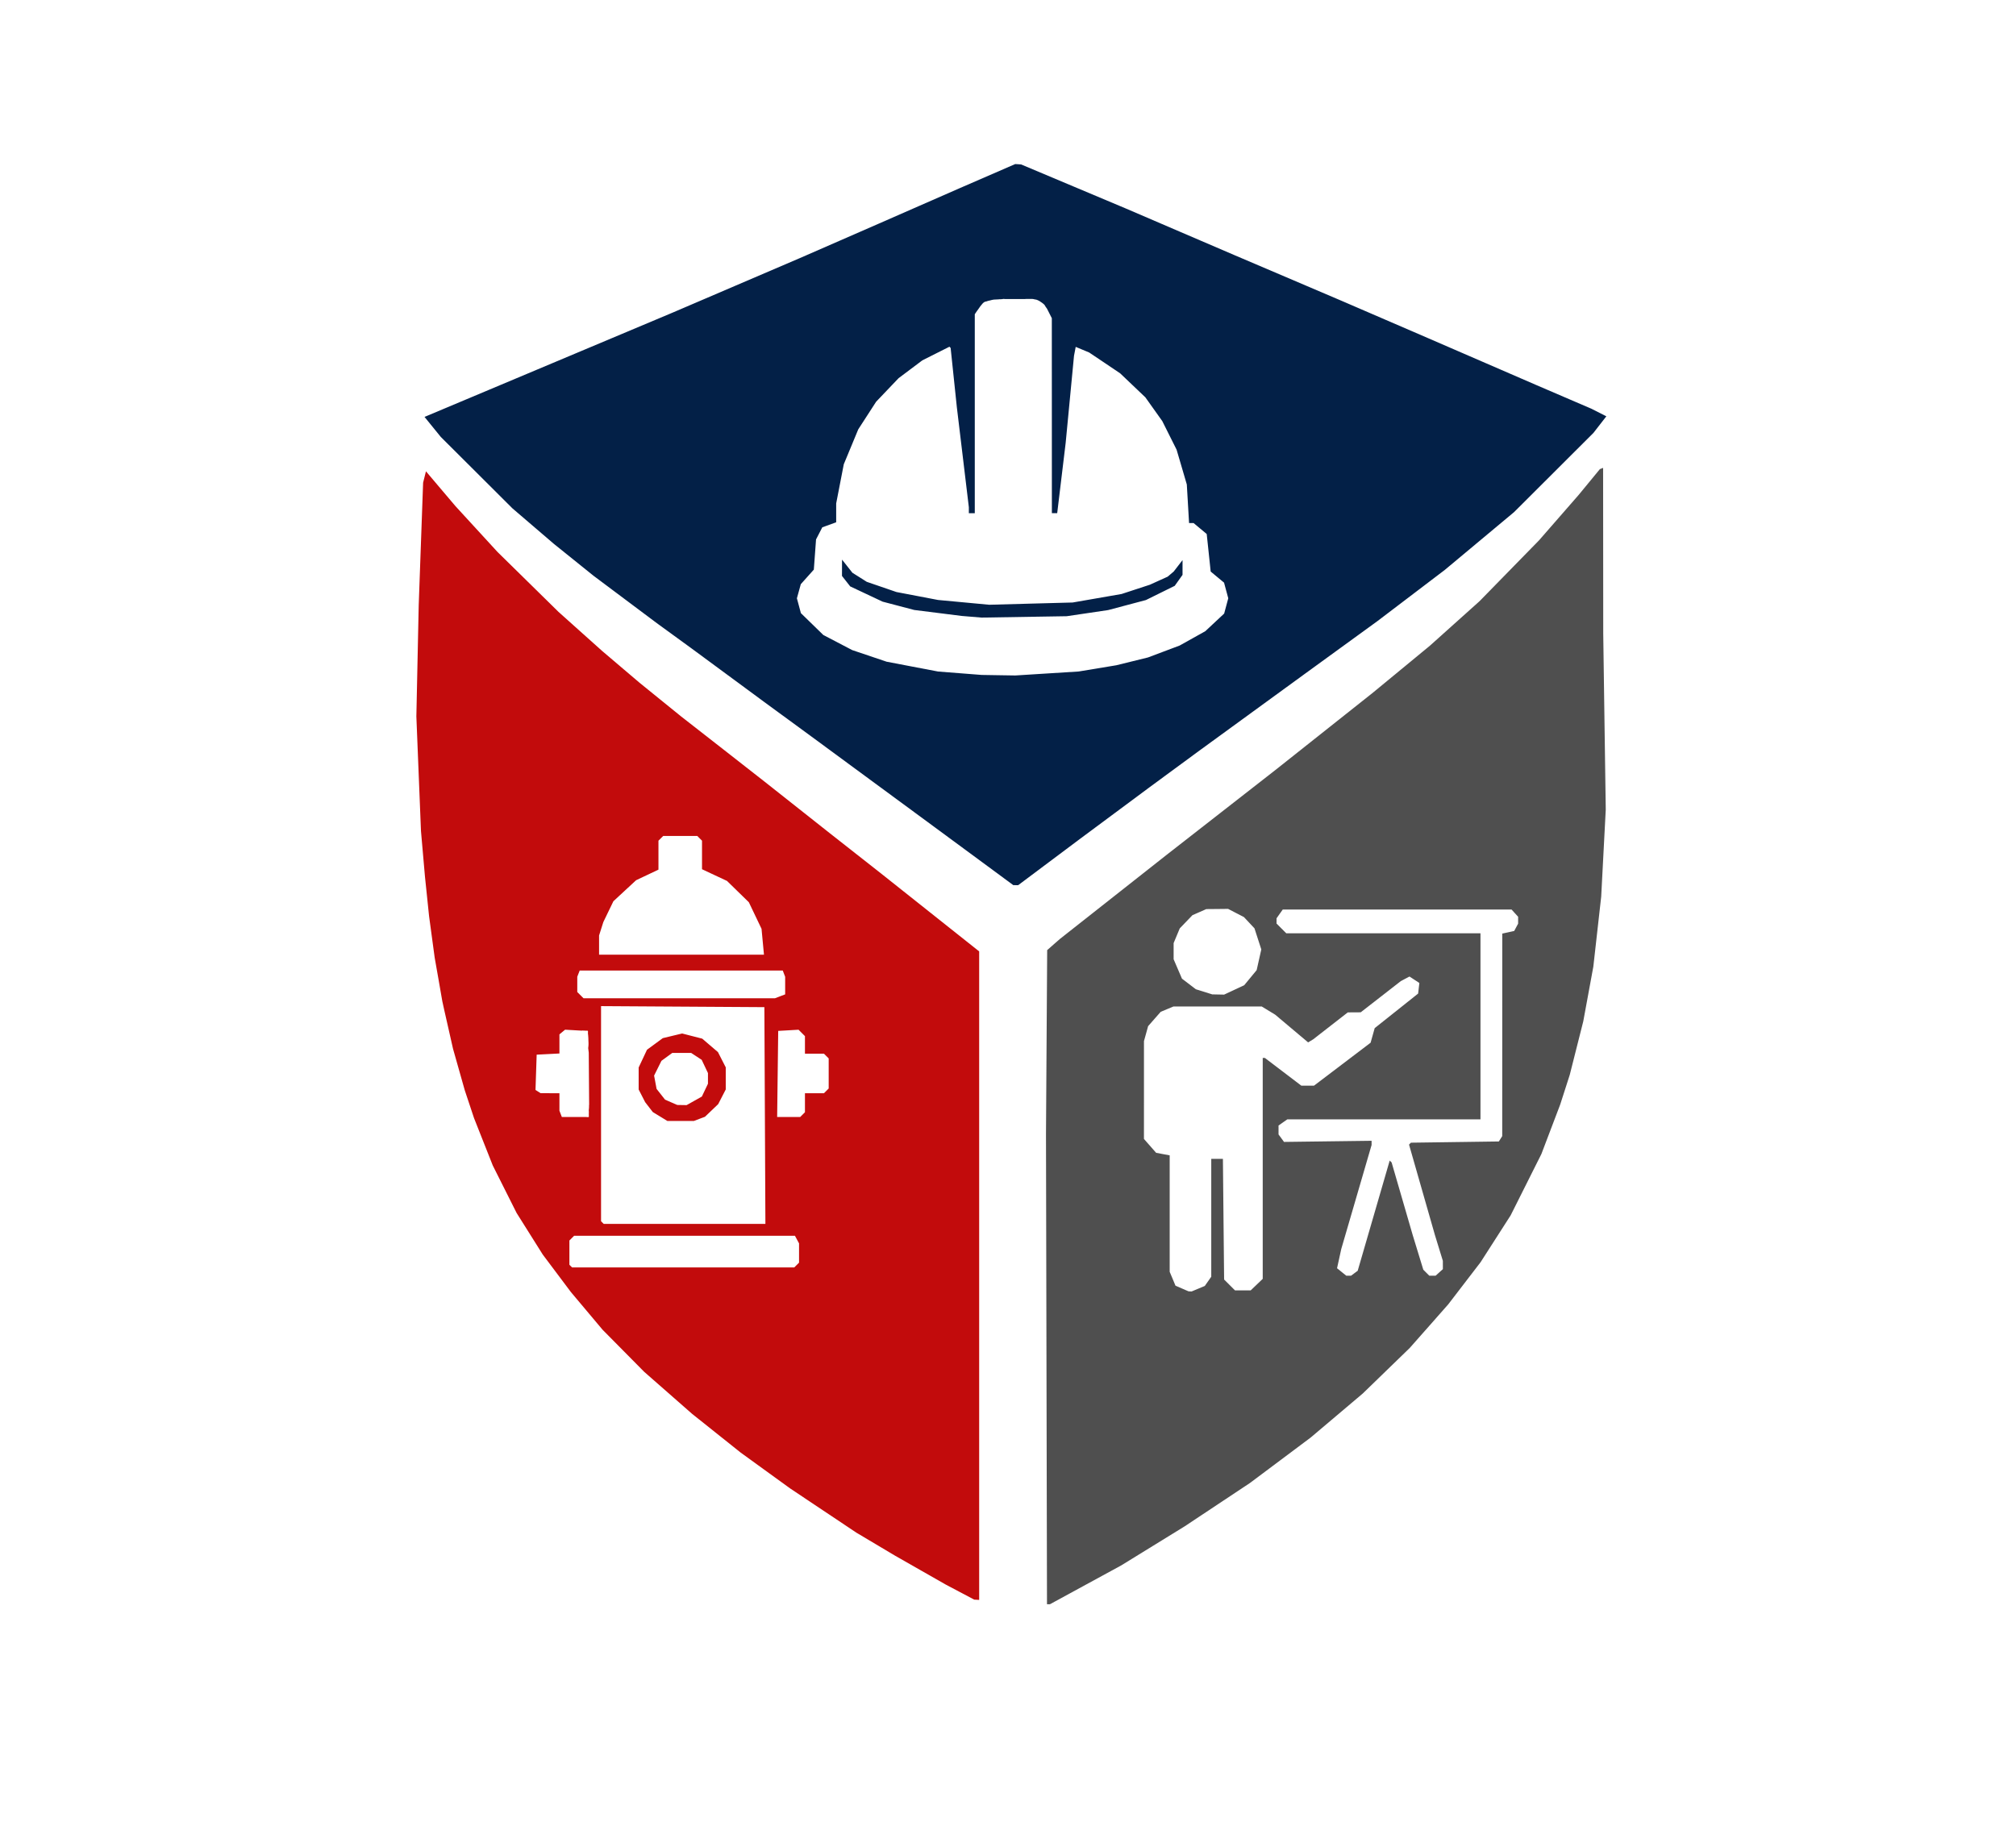
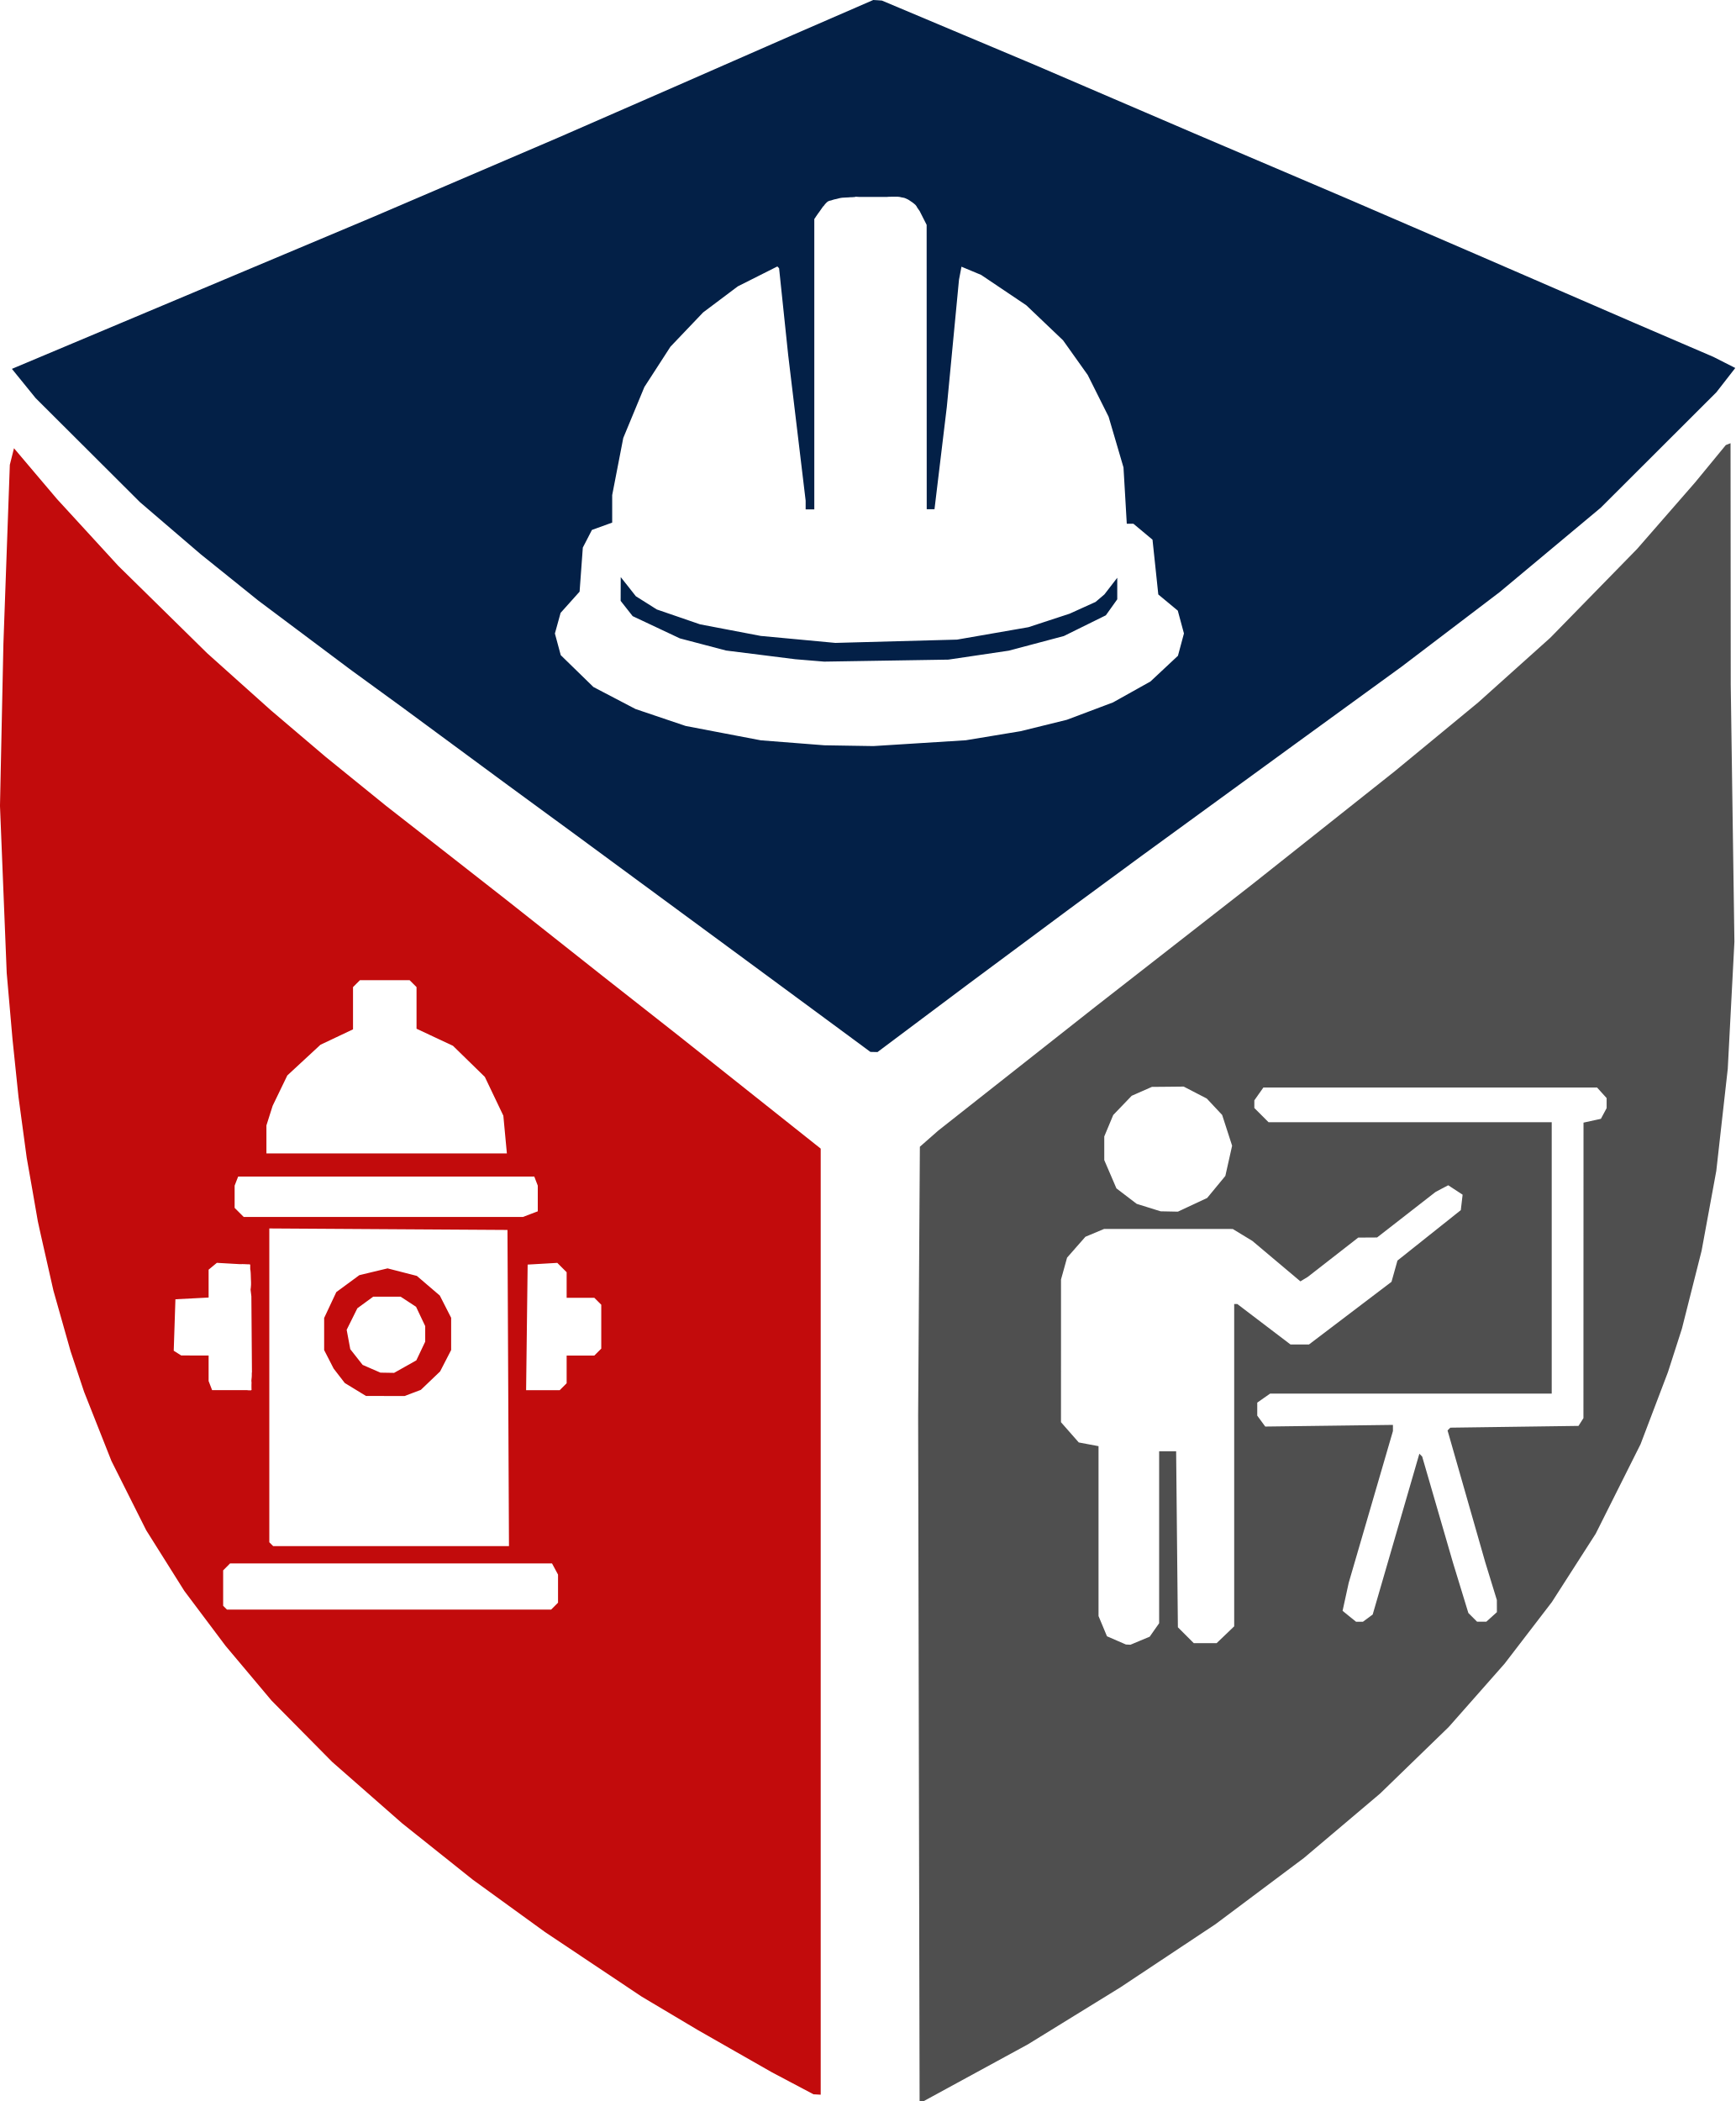
- <svg xmlns="http://www.w3.org/2000/svg" width="175.774mm" height="159.213mm" viewBox="0 0 175.774 159.213" version="1.1" id="svg1" xml:space="preserve">
+ <svg xmlns="http://www.w3.org/2000/svg" width="103.755mm" height="125.601mm" viewBox="0 0 103.755 125.601" version="1.1" id="svg1" xml:space="preserve">
  <defs id="defs1" />
-   <g id="layer1" transform="translate(-16.62645,-51.01973)">
+   <g id="layer1" transform="translate(-52.92966,-65.32842)">
    <g id="g5" transform="matrix(1.109003,0,0,1.109003,-11.967,-8.153326)">
      <g id="g5-2" transform="matrix(1.036789,0,0,1.036789,10.8248,4.731667)">
        <path id="path7" style="fill:#4f4f4f" d="m 135.991,82.388 -0.123,0.048 -0.123,0.048 -0.802,0.976 -0.803,0.976 -1.506,1.727 -1.506,1.726 -2.254,2.306 -2.254,2.306 -1.876,1.683 -1.876,1.683 -2.177,1.795 -2.177,1.794 -3.678,2.918 -3.678,2.918 -4.128,3.221 -4.129,3.221 -4.053,3.195 -4.053,3.195 -0.48,0.421 -0.48,0.422 -0.045,6.981 -0.045,6.981 0.038,17.827 0.038,17.827 0.113,-9e-4 0.112,-4.5e-4 2.702,-1.472 2.702,-1.472 2.402,-1.48 2.402,-1.48 2.477,-1.645 2.477,-1.645 2.301,-1.722 2.3,-1.722 1.978,-1.672 1.978,-1.673 1.782,-1.728 1.782,-1.728 1.458,-1.651 1.457,-1.652 1.227,-1.599 1.227,-1.599 1.141,-1.778 1.141,-1.779 1.166,-2.327 1.166,-2.327 0.713,-1.876 0.713,-1.876 0.362,-1.126 0.362,-1.126 0.512,-2.027 0.512,-2.027 0.382,-2.076 0.382,-2.076 0.298,-2.653 0.298,-2.653 0.173,-3.303 0.173,-3.302 -0.096,-6.681 -0.095,-6.68 -0.005,-6.278 z m -28.437,33.451 0.6,0.311 0.6,0.31 0.4,0.427 0.4,0.427 0.259,0.8 0.259,0.8 -0.176,0.785 -0.176,0.785 -0.473,0.574 -0.473,0.573 -0.761,0.355 -0.761,0.356 -0.45,-0.009 -0.45,-0.009 -0.621,-0.194 -0.621,-0.194 -0.527,-0.402 -0.527,-0.402 -0.316,-0.735 -0.316,-0.735 v -0.615 -0.615 l 0.233,-0.558 0.233,-0.558 0.48,-0.499 0.48,-0.5 0.525,-0.231 0.525,-0.231 0.826,-0.007 z m 4.145,0.048 h 8.675 8.675 l 0.249,0.275 0.249,0.275 v 0.261 0.261 l -0.149,0.278 -0.149,0.278 -0.452,0.099 -0.452,0.099 -0.002,7.682 -0.002,7.682 -0.128,0.202 -0.128,0.202 -3.333,0.046 -3.333,0.046 -0.072,0.072 -0.072,0.073 0.982,3.432 0.982,3.433 0.3,0.976 0.3,0.976 9e-4,0.315 9e-4,0.315 -0.275,0.248 -0.275,0.249 h -0.24 -0.24 l -0.227,-0.227 -0.227,-0.227 -0.401,-1.311 -0.401,-1.311 -0.8,-2.756 -0.8,-2.756 -0.073,-0.073 -0.073,-0.073 -0.146,0.502 -0.145,0.502 -1.068,3.678 -1.068,3.678 -0.253,0.188 -0.253,0.187 h -0.18 -0.18 l -0.35,-0.283 -0.35,-0.284 0.16,-0.73 0.16,-0.73 1.15,-3.944 1.149,-3.943 v -0.16 -0.16 l -3.32,0.043 -3.32,0.043 -0.208,-0.284 -0.208,-0.284 v -0.338 -0.338 l 0.333,-0.234 0.334,-0.234 h 7.323 7.323 v -7.056 -7.056 h -7.363 -7.363 l -0.369,-0.369 -0.369,-0.369 v -0.199 -0.199 l 0.234,-0.333 z m 9.611,5.083 0.374,0.245 0.374,0.245 -0.047,0.401 -0.047,0.402 -1.647,1.311 -1.647,1.311 -0.155,0.553 -0.155,0.552 -2.144,1.628 -2.145,1.628 h -0.483 -0.483 l -1.382,-1.051 -1.382,-1.051 h -0.08 -0.081 v 8.379 8.379 l -0.457,0.438 -0.457,0.437 h -0.594 -0.594 l -0.413,-0.413 -0.413,-0.413 -0.046,-4.576 -0.045,-4.575 h -0.442 -0.442 v 4.47 4.471 l -0.245,0.349 -0.245,0.35 -0.501,0.209 -0.501,0.21 -0.117,-0.006 -0.118,-0.006 -0.493,-0.214 -0.493,-0.214 -0.219,-0.526 -0.22,-0.525 v -4.417 -4.417 l -0.514,-0.096 -0.514,-0.097 -0.462,-0.526 -0.462,-0.526 8.9e-4,-3.711 4.5e-4,-3.71 0.158,-0.567 0.157,-0.567 0.477,-0.544 0.478,-0.543 0.485,-0.203 0.485,-0.203 3.345,4.5e-4 3.345,8.9e-4 0.511,0.311 0.511,0.311 1.248,1.051 1.249,1.051 0.192,-0.117 0.193,-0.117 1.311,-1.021 1.311,-1.021 0.49,-0.003 0.49,-0.003 1.519,-1.182 1.518,-1.182 0.331,-0.177 z" />
        <path id="path6" style="fill:#c20b0c" d="m 46.728,82.649 -0.108,0.431 -0.108,0.431 -0.167,4.654 -0.167,4.654 -0.089,4.211 -0.089,4.212 0.175,4.346 0.175,4.346 0.151,1.726 0.151,1.726 0.156,1.502 0.156,1.501 0.213,1.576 0.213,1.576 0.152,0.863 0.152,0.863 0.137,0.788 0.137,0.788 0.082,0.375 0.083,0.375 0.323,1.426 0.323,1.427 0.446,1.576 0.446,1.576 0.35,1.052 0.35,1.053 0.712,1.8 0.712,1.8 0.904,1.802 0.904,1.801 0.991,1.576 0.991,1.577 1.07,1.426 1.07,1.426 1.199,1.426 1.199,1.427 1.577,1.595 1.577,1.595 1.816,1.593 1.815,1.593 1.84,1.468 1.84,1.468 1.876,1.36 1.877,1.36 2.513,1.679 2.514,1.679 1.465,0.872 1.465,0.872 1.923,1.097 1.923,1.096 1.08,0.571 1.079,0.571 0.188,0.01 0.187,0.011 v -24.595 -24.595 l -3.715,-2.951 -3.715,-2.951 -1.961,-1.541 -1.961,-1.541 -2.467,-1.951 -2.467,-1.951 -3.152,-2.466 L 66.085,101.249 64.509,99.972 62.933,98.694 61.508,97.483 60.083,96.271 58.43,94.791 56.777,93.31 54.466,91.038 52.153,88.766 50.562,87.031 48.971,85.297 47.849,83.974 Z m 17.991,27.658 h 1.291 1.291 l 0.18,0.18 0.18,0.18 v 1.082 1.082 l 0.947,0.444 0.947,0.443 0.829,0.809 0.829,0.809 0.481,1.008 0.481,1.008 0.092,0.981 0.092,0.981 h -6.252 -6.252 v -0.728 -0.728 l 0.162,-0.511 0.162,-0.51 0.381,-0.789 0.382,-0.789 0.861,-0.797 0.861,-0.797 0.847,-0.401 0.847,-0.401 v -1.098 -1.098 l 0.18,-0.18 z m -6.333,10.209 h 7.699 7.699 l 0.091,0.237 0.091,0.237 v 0.667 0.667 l -0.385,0.146 -0.385,0.147 h -7.261 -7.261 l -0.236,-0.236 -0.236,-0.236 v -0.578 -0.578 l 0.091,-0.237 z m 1.619,2.699 6.193,0.039 6.192,0.039 0.039,8.219 0.039,8.219 h -6.131 -6.132 l -0.1,-0.1 -0.1,-0.1 v -8.159 z m -2.727,1.788 0.8,0.046 0.406,0.023 h 4.5e-4 c 0.002,-6.5e-4 0.005,-8.9e-4 0.008,-8.9e-4 h 0.01 0.012 0.013 c 0.005,-1.5e-4 0.011,1.4e-4 0.016,4.4e-4 0.006,3.2e-4 0.013,7.3e-4 0.019,9e-4 0.003,-0.003 0.009,-0.006 0.017,-0.006 h 0.009 0.013 c 0.006,-1e-4 0.013,2e-4 0.019,4.5e-4 0.006,4.4e-4 0.012,8e-4 0.018,0.002 0.009,9.5e-4 0.018,0.002 0.027,0.002 0.007,4.5e-4 0.014,8.6e-4 0.021,8.9e-4 0.003,-6.3e-4 0.005,-8.9e-4 0.009,-8.9e-4 h 0.011 0.011 c 0.004,1e-5 0.009,-1.4e-4 0.013,0 0.005,2.7e-4 0.009,6.9e-4 0.014,8.9e-4 0.006,7e-4 0.011,2e-4 0.017,0.002 0.009,0.001 0.018,0.001 0.027,0.002 0.008,4.9e-4 0.016,6.8e-4 0.024,9e-4 h 0.003 c 0.004,1e-4 0.009,3.5e-4 0.013,4.5e-4 0.011,2e-4 0.021,3.7e-4 0.031,4.5e-4 0.008,4e-5 0.015,-2e-5 0.023,0 0.007,0 0.013,4.4e-4 0.02,4.5e-4 0.006,-2e-5 0.013,-2.9e-4 0.019,0 0.004,2.5e-4 0.008,5.7e-4 0.012,9e-4 0.005,4.4e-4 0.01,4.3e-4 0.015,0.002 0.005,6.1e-4 0.01,10e-4 0.014,0.002 h 4.5e-4 4.49e-4 4.5e-4 c 0.004,-0.004 0.009,-0.006 0.013,-0.006 0.005,1.6e-4 0.01,0.003 0.013,0.008 0.004,2.4e-4 0.007,7e-4 0.011,0.003 2.38e-4,1.3e-4 0.001,7.5e-4 0.001,9e-4 l 4.49e-4,4.5e-4 4.49e-4,4.5e-4 c 10e-4,0.001 0.002,0.002 0.003,0.003 9.56e-4,0.002 0.002,0.003 0.003,0.004 0.003,0.006 0.004,0.014 0.004,0.021 5.2e-4,0.006 7.71e-4,0.012 8.98e-4,0.018 2.29e-4,0.007 -2.08e-4,0.014 -4.49e-4,0.02 -2.07e-4,0.006 -3.77e-4,0.012 -4.49e-4,0.018 -5.7e-5,0.005 1.5e-5,0.011 0,0.016 -1.4e-5,0.006 10e-7,0.013 0,0.019 -2e-6,0.008 0,0.017 0,0.025 v 0.023 0.021 0.026 0.023 0.003 c 0,8.1e-4 4.4e-5,10e-4 0,0.002 0.005,0.018 0.009,0.038 0.012,0.06 0.01,0.074 0.013,0.148 0.016,0.223 0.003,0.079 0.003,0.158 0.007,0.236 0.003,0.054 0.005,0.109 0.007,0.164 0.002,0.043 0.002,0.086 -4.5e-4,0.129 -0.003,0.047 -0.007,0.093 -0.01,0.14 -0.002,0.037 -0.007,0.074 -0.014,0.111 l 0.042,0.351 0.015,1.97 0.015,1.97 -0.007,0.038 v 4.5e-4 c -3.68e-4,0.019 -7.29e-4,0.037 -8.99e-4,0.056 -3.45e-4,0.03 0,0.059 -4.5e-4,0.089 -4.34e-4,0.025 -0.002,0.051 -0.004,0.075 -0.001,0.019 -0.003,0.037 -0.005,0.056 -0.003,0.025 -0.005,0.05 -0.008,0.075 -8.12e-4,0.013 -0.002,0.026 -0.003,0.039 4.18e-4,0.008 0.001,0.015 0.001,0.023 4.13e-4,0.01 7.21e-4,0.019 8.99e-4,0.029 -3.2e-5,0.006 2.7e-5,0.012 4.49e-4,0.018 1.74e-4,0.004 9.71e-4,0.008 0.001,0.012 0.001,0.006 0.002,0.011 0.003,0.016 5.57e-4,0.005 7.39e-4,0.011 8.99e-4,0.016 1.25e-4,0.005 4.23e-4,0.01 4.49e-4,0.015 1.65e-4,0.006 -5.59e-4,0.011 -8.98e-4,0.017 -6.09e-4,0.007 -0.001,0.014 -0.001,0.021 -3.01e-4,0.007 -4.63e-4,0.013 -8.99e-4,0.02 -3.88e-4,0.006 -7.04e-4,0.012 -8.99e-4,0.018 -1.38e-4,0.005 4e-5,0.01 0,0.014 -3.3e-5,0.005 7e-6,0.01 0,0.014 -5e-6,0.006 -4.48e-4,0.012 -4.49e-4,0.018 v 0.018 0.019 0.022 0.018 0.016 0.016 0.015 c -1.62e-4,0.004 6.15e-4,0.009 8.99e-4,0.013 5.22e-4,0.005 10e-4,0.011 0.001,0.016 1.53e-4,0.002 3.89e-4,0.005 4.5e-4,0.007 0.003,0.011 0.002,0.02 4.49e-4,0.027 -2e-6,0.002 -10e-7,0.004 0,0.007 5.9e-5,0.003 -4.5e-5,0.007 4.5e-4,0.01 v 4.5e-4 h -4.5e-4 l -4.49e-4,-4.5e-4 -4.5e-4,-4.5e-4 v -4.5e-4 l -4.49e-4,-4.5e-4 v -4.5e-4 h -4.5e-4 l -4.49e-4,-4.5e-4 h -4.5e-4 -4.49e-4 -4.49e-4 -4.5e-4 c -1.84e-4,7e-5 -7.09e-4,3.4e-4 -8.99e-4,4.5e-4 l -4.49e-4,4.5e-4 c -2.68e-4,2.3e-4 -6.21e-4,6.2e-4 -8.99e-4,9e-4 0.026,0.026 0.006,0.07 -0.054,0.064 -0.007,-7.7e-4 -0.014,-8.8e-4 -0.022,-9e-4 -0.008,-3e-5 -0.017,-3e-4 -0.025,-4.5e-4 -0.009,-1.9e-4 -0.018,-2.9e-4 -0.027,-9e-4 -0.009,-6.1e-4 -0.017,-9e-4 -0.026,-9e-4 h -0.024 c -0.015,0 -0.027,-0.003 -0.036,-0.007 h -0.888 -0.941 l -0.091,-0.237 -0.091,-0.237 v -0.663 -0.663 l -0.713,-0.002 -0.713,-0.002 -0.194,-0.123 -0.194,-0.123 0.044,-1.338 0.044,-1.338 0.863,-0.044 0.863,-0.045 v -0.724 -0.725 l 0.213,-0.177 z m 17.703,0.002 0.243,0.243 0.243,0.243 v 0.665 0.665 h 0.72 0.72 l 0.18,0.18 0.18,0.18 v 1.141 1.141 l -0.18,0.18 -0.18,0.18 h -0.72 -0.72 v 0.721 0.72 l -0.18,0.18 -0.18,0.18 h -0.874 -0.874 l 0.04,-3.265 0.04,-3.265 0.77,-0.044 z m -8.826,0.286 -0.735,0.176 -0.734,0.177 -0.598,0.44 -0.599,0.44 -0.316,0.673 -0.316,0.673 v 0.835 0.835 l 0.247,0.48 0.246,0.48 0.29,0.376 0.29,0.375 0.552,0.337 0.551,0.337 1.004,9e-4 1.004,8.9e-4 0.422,-0.16 0.422,-0.159 0.501,-0.479 0.501,-0.479 0.287,-0.557 0.287,-0.557 v -0.838 -0.838 l -0.295,-0.578 -0.295,-0.578 -0.597,-0.511 -0.597,-0.511 -0.761,-0.195 z m -0.747,1.472 0.714,4.5e-4 0.714,4.5e-4 0.4,0.262 0.4,0.262 0.238,0.502 0.238,0.502 v 0.405 0.405 l -0.231,0.486 -0.231,0.486 -0.578,0.325 -0.578,0.325 -0.355,-0.006 -0.355,-0.006 -0.463,-0.201 -0.463,-0.202 -0.321,-0.408 -0.321,-0.408 -0.094,-0.504 -0.094,-0.504 0.278,-0.56 0.278,-0.56 0.412,-0.301 z m -7.445,13.869 h 8.372 8.372 l 0.156,0.29 0.156,0.29 v 0.731 0.73 l -0.18,0.18 -0.18,0.18 h -8.427 -8.427 l -0.1,-0.1 -0.1,-0.1 v -0.92 -0.921 l 0.18,-0.18 z" />
-         <path id="path5" style="fill:#032047" d="m 91.412,59.344 -2.102,0.913 -2.102,0.913 -3.078,1.349 -3.077,1.349 -3.003,1.312 -3.002,1.311 -4.804,2.059 -4.804,2.059 -9.41,3.957 -9.41,3.957 0.616,0.759 0.616,0.759 2.714,2.706 2.714,2.707 1.576,1.351 1.576,1.351 1.502,1.208 1.501,1.208 2.402,1.799 2.402,1.799 1.329,0.967 1.329,0.967 2.75,2.027 2.749,2.027 1.777,1.301 1.777,1.301 4.053,2.982 4.053,2.982 2.627,1.935 2.627,1.936 0.976,0.72 0.976,0.721 0.185,0.004 0.185,0.004 2.367,-1.773 2.367,-1.773 2.627,-1.95 2.627,-1.951 1.876,-1.38 1.876,-1.379 3.978,-2.897 3.978,-2.897 2.777,-2.018 2.778,-2.018 2.552,-1.94 2.552,-1.94 2.626,-2.192 2.626,-2.192 3.008,-3.002 3.008,-3.003 0.491,-0.631 0.491,-0.631 -0.57,-0.289 -0.57,-0.289 -2.102,-0.903 -2.102,-0.904 -4.053,-1.757 -4.053,-1.757 -3.302,-1.426 -3.303,-1.426 -4.053,-1.729 -4.053,-1.728 -4.129,-1.773 -4.129,-1.774 -3.978,-1.674 -3.978,-1.674 -0.225,-0.017 z m -0.926,10.228 0.209,0.012 h 8.99e-4 0.008 0.071 0.072 0.049 c 0.005,-5.86e-4 0.01,-8.99e-4 0.015,-8.99e-4 h 0.033 0.038 c 0.009,-2.36e-4 0.019,1.8e-4 0.028,8.99e-4 h 0.059 0.094 0.091 0.078 0.075 0.073 0.077 0.074 0.079 0.083 0.072 0.09 0.089 0.074 c 0.025,-0.003 0.051,-0.005 0.077,-0.007 0.028,-0.002 0.056,-0.003 0.084,-0.003 0.024,-4.41e-4 0.047,-8.04e-4 0.071,-8.99e-4 0.022,-7.6e-5 0.045,1.4e-5 0.067,0 0.022,-1.2e-5 0.044,3e-6 0.067,0 0.022,-2e-6 0.044,0 0.067,0 h 0.07 0.072 c 0.032,-5.39e-4 0.064,0.005 0.096,0.011 0.022,0.005 0.044,0.011 0.067,0.016 0.019,0.003 0.038,0.009 0.058,0.013 0.017,0.002 0.034,0.004 0.051,0.006 0.03,0.004 0.058,0.013 0.086,0.022 0.027,0.008 0.052,0.023 0.079,0.034 0.034,0.012 0.065,0.028 0.096,0.046 0.019,0.011 0.037,0.022 0.054,0.034 h 4.5e-4 l 4.49e-4,4.5e-4 c 0.02,0.01 0.038,0.025 0.056,0.038 -0.002,-0.002 0.032,0.022 0.038,0.026 h 4.5e-4 c 0.027,0.015 0.052,0.032 0.076,0.051 0.016,0.011 0.03,0.026 0.047,0.037 0.015,0.012 0.03,0.025 0.045,0.036 0.023,0.016 0.043,0.035 0.063,0.055 0.02,0.021 0.036,0.044 0.049,0.062 0.019,0.026 0.032,0.055 0.046,0.083 0.003,0.006 0.012,0.019 0.014,0.022 h 4.49e-4 c 0.003,0.003 0.006,0.006 0.008,0.009 0.011,0.014 0.019,0.026 0.028,0.04 0.004,0.006 0.006,0.011 0.006,0.012 h 4.49e-4 c -2.4e-5,-1.58e-4 -3.99e-4,-9.28e-4 -8.99e-4,-0.002 0.012,0.018 0.024,0.034 0.037,0.051 0.004,0.007 0.009,0.014 0.013,0.021 v 4.49e-4 l 0.008,0.004 0.186,0.367 0.186,0.367 0.002,7.393 0.002,7.394 h 0.202 0.202 l 0.321,-2.665 0.321,-2.665 0.316,-3.302 0.316,-3.303 0.065,-0.338 0.064,-0.338 0.511,0.213 0.51,0.213 1.176,0.79 1.175,0.791 0.956,0.911 0.956,0.911 0.641,0.901 0.641,0.901 0.542,1.083 0.542,1.083 0.388,1.319 0.387,1.32 0.086,1.464 0.085,1.463 h 0.172 0.171 l 0.498,0.415 0.497,0.415 0.151,1.424 0.15,1.424 0.507,0.421 0.507,0.421 0.16,0.593 0.16,0.592 -0.156,0.581 -0.156,0.58 -0.715,0.668 -0.715,0.669 -0.973,0.544 -0.974,0.544 -1.201,0.452 -1.201,0.452 -1.201,0.296 -1.201,0.296 -1.426,0.236 -1.426,0.236 -2.402,0.151 -2.401,0.151 -1.276,-0.02 -1.276,-0.021 -1.651,-0.129 -1.651,-0.129 -1.955,-0.373 -1.955,-0.374 -1.303,-0.44 -1.303,-0.44 -1.096,-0.573 -1.095,-0.573 -0.849,-0.828 -0.849,-0.827 -0.152,-0.563 -0.152,-0.563 0.148,-0.536 0.148,-0.536 0.494,-0.552 0.494,-0.552 0.084,-1.146 0.084,-1.146 0.237,-0.458 0.236,-0.458 0.527,-0.191 0.527,-0.191 v -0.715 -0.715 l 0.288,-1.485 0.288,-1.485 0.549,-1.325 0.549,-1.325 0.678,-1.048 0.677,-1.047 0.85,-0.892 0.85,-0.891 0.901,-0.677 0.901,-0.677 1.029,-0.518 1.029,-0.518 0.045,0.047 0.045,0.047 0.236,2.252 0.236,2.252 0.455,3.789 0.454,3.789 v 0.227 0.227 h 0.225 0.225 v -7.548 -7.548 l 0.053,-0.075 v -4.49e-4 c 0.012,-0.024 0.028,-0.049 0.048,-0.074 0.022,-0.028 0.042,-0.059 0.062,-0.089 0.025,-0.042 0.057,-0.08 0.087,-0.119 4.63e-4,-5.93e-4 9.82e-4,-0.001 0.001,-0.002 l 4.5e-4,-4.49e-4 h 4.49e-4 v -4.49e-4 l 0.213,-0.304 0.018,-0.005 c 0.003,-0.003 0.005,-0.007 0.008,-0.01 0.013,-0.017 0.014,-0.021 0.03,-0.046 0.019,-0.027 0.042,-0.05 0.063,-0.075 0.019,-0.021 0.041,-0.041 0.06,-0.061 0.026,-0.026 0.056,-0.048 0.089,-0.065 0.032,-0.019 0.069,-0.024 0.105,-0.033 0.004,-8.7e-4 0.008,-0.002 0.012,-0.003 0.013,-0.003 0.026,-0.005 0.04,-0.009 0.024,-0.007 0.047,-0.017 0.071,-0.025 0.031,-0.011 0.063,-0.02 0.095,-0.027 0.028,-0.004 0.056,-0.01 0.083,-0.016 0.024,-0.006 0.047,-0.011 0.071,-0.018 0.022,-0.006 0.044,-0.012 0.067,-0.018 0.03,-0.011 0.063,-0.013 0.094,-0.02 0.029,-0.006 0.058,-0.01 0.087,-0.013 0.027,-0.002 0.054,-0.004 0.08,-0.004 0.023,4.35e-4 0.046,-0.003 0.069,-0.004 0.032,-0.003 0.065,-0.004 0.098,-0.005 0.02,-2.61e-4 0.047,-0.001 0.057,-0.002 0.026,-0.004 0.053,-0.006 0.08,-0.008 0.025,-0.001 0.05,-0.002 0.075,-0.002 0.021,-2.61e-4 0.041,4.67e-4 0.062,-0.002 0.029,-0.004 0.059,-0.006 0.088,-0.007 0.014,-6.79e-4 0.028,-0.001 0.042,-0.001 h 4.5e-4 z m -12.207,19.777 -0.002,0.618 -0.002,0.618 0.312,0.397 0.312,0.397 1.227,0.578 1.227,0.578 1.201,0.316 1.201,0.316 1.802,0.226 1.801,0.227 0.751,0.062 0.751,0.062 3.228,-0.052 3.228,-0.052 1.572,-0.233 1.572,-0.233 1.431,-0.38 1.431,-0.38 1.092,-0.539 1.092,-0.539 0.297,-0.416 0.296,-0.416 v -0.56 -0.56 l -0.334,0.433 -0.334,0.433 -0.229,0.195 -0.229,0.195 -0.676,0.306 -0.675,0.306 -1.071,0.351 -1.071,0.351 -1.856,0.323 -1.856,0.323 -3.164,0.085 -3.164,0.086 -1.94,-0.182 -1.94,-0.181 -1.576,-0.301 -1.577,-0.301 -1.126,-0.387 -1.126,-0.387 -0.544,-0.344 -0.545,-0.343 -0.392,-0.498 z" />
+         <path id="path5" style="fill:#032047" d="m 91.412,59.344 -2.102,0.913 -2.102,0.913 -3.078,1.349 -3.077,1.349 -3.003,1.312 -3.002,1.311 -4.804,2.059 -4.804,2.059 -9.41,3.957 -9.41,3.957 0.616,0.759 0.616,0.759 2.714,2.706 2.714,2.707 1.576,1.351 1.576,1.351 1.502,1.208 1.501,1.208 2.402,1.799 2.402,1.799 1.329,0.967 1.329,0.967 2.75,2.027 2.749,2.027 1.777,1.301 1.777,1.301 4.053,2.982 4.053,2.982 2.627,1.935 2.627,1.936 0.976,0.72 0.976,0.721 0.185,0.004 0.185,0.004 2.367,-1.773 2.367,-1.773 2.627,-1.95 2.627,-1.951 1.876,-1.38 1.876,-1.379 3.978,-2.897 3.978,-2.897 2.777,-2.018 2.778,-2.018 2.552,-1.94 2.552,-1.94 2.626,-2.192 2.626,-2.192 3.008,-3.002 3.008,-3.003 0.491,-0.631 0.491,-0.631 -0.57,-0.289 -0.57,-0.289 -2.102,-0.903 -2.102,-0.904 -4.053,-1.757 -4.053,-1.757 -3.302,-1.426 -3.303,-1.426 -4.053,-1.729 -4.053,-1.728 -4.129,-1.773 -4.129,-1.774 -3.978,-1.674 -3.978,-1.674 -0.225,-0.017 z m -0.926,10.228 0.209,0.012 h 8.99e-4 0.008 0.071 0.072 0.049 c 0.005,-5.86e-4 0.01,-8.99e-4 0.015,-8.99e-4 h 0.033 0.038 c 0.009,-2.36e-4 0.019,1.8e-4 0.028,8.99e-4 h 0.059 0.094 0.091 0.078 0.075 0.073 0.077 0.074 0.079 0.083 0.072 0.09 0.089 0.074 c 0.025,-0.003 0.051,-0.005 0.077,-0.007 0.028,-0.002 0.056,-0.003 0.084,-0.003 0.024,-4.41e-4 0.047,-8.04e-4 0.071,-8.99e-4 0.022,-7.6e-5 0.045,1.4e-5 0.067,0 0.022,-1.2e-5 0.044,3e-6 0.067,0 0.022,-2e-6 0.044,0 0.067,0 h 0.07 0.072 c 0.032,-5.39e-4 0.064,0.005 0.096,0.011 0.022,0.005 0.044,0.011 0.067,0.016 0.019,0.003 0.038,0.009 0.058,0.013 0.017,0.002 0.034,0.004 0.051,0.006 0.03,0.004 0.058,0.013 0.086,0.022 0.027,0.008 0.052,0.023 0.079,0.034 0.034,0.012 0.065,0.028 0.096,0.046 0.019,0.011 0.037,0.022 0.054,0.034 h 4.5e-4 l 4.49e-4,4.5e-4 c 0.02,0.01 0.038,0.025 0.056,0.038 -0.002,-0.002 0.032,0.022 0.038,0.026 h 4.5e-4 c 0.027,0.015 0.052,0.032 0.076,0.051 0.016,0.011 0.03,0.026 0.047,0.037 0.015,0.012 0.03,0.025 0.045,0.036 0.023,0.016 0.043,0.035 0.063,0.055 0.02,0.021 0.036,0.044 0.049,0.062 0.019,0.026 0.032,0.055 0.046,0.083 0.003,0.006 0.012,0.019 0.014,0.022 h 4.49e-4 c 0.003,0.003 0.006,0.006 0.008,0.009 0.011,0.014 0.019,0.026 0.028,0.04 0.004,0.006 0.006,0.011 0.006,0.012 h 4.49e-4 c -2.4e-5,-1.58e-4 -3.99e-4,-9.28e-4 -8.99e-4,-0.002 0.012,0.018 0.024,0.034 0.037,0.051 0.004,0.007 0.009,0.014 0.013,0.021 v 4.49e-4 l 0.008,0.004 0.186,0.367 0.186,0.367 0.002,7.393 0.002,7.394 h 0.202 0.202 l 0.321,-2.665 0.321,-2.665 0.316,-3.302 0.316,-3.303 0.065,-0.338 0.064,-0.338 0.511,0.213 0.51,0.213 1.176,0.79 1.175,0.791 0.956,0.911 0.956,0.911 0.641,0.901 0.641,0.901 0.542,1.083 0.542,1.083 0.388,1.319 0.387,1.32 0.086,1.464 0.085,1.463 h 0.172 0.171 l 0.498,0.415 0.497,0.415 0.151,1.424 0.15,1.424 0.507,0.421 0.507,0.421 0.16,0.593 0.16,0.592 -0.156,0.581 -0.156,0.58 -0.715,0.668 -0.715,0.669 -0.973,0.544 -0.974,0.544 -1.201,0.452 -1.201,0.452 -1.201,0.296 -1.201,0.296 -1.426,0.236 -1.426,0.236 -2.402,0.151 -2.401,0.151 -1.276,-0.02 -1.276,-0.021 -1.651,-0.129 -1.651,-0.129 -1.955,-0.373 -1.955,-0.374 -1.303,-0.44 -1.303,-0.44 -1.096,-0.573 -1.095,-0.573 -0.849,-0.828 -0.849,-0.827 -0.152,-0.563 -0.152,-0.563 0.148,-0.536 0.148,-0.536 0.494,-0.552 0.494,-0.552 0.084,-1.146 0.084,-1.146 0.237,-0.458 0.236,-0.458 0.527,-0.191 0.527,-0.191 v -0.715 -0.715 l 0.288,-1.485 0.288,-1.485 0.549,-1.325 0.549,-1.325 0.678,-1.048 0.677,-1.047 0.85,-0.892 0.85,-0.891 0.901,-0.677 0.901,-0.677 1.029,-0.518 1.029,-0.518 0.045,0.047 0.045,0.047 0.236,2.252 0.236,2.252 0.455,3.789 0.454,3.789 v 0.227 0.227 h 0.225 0.225 v -7.548 -7.548 l 0.053,-0.075 v -4.49e-4 c 0.012,-0.024 0.028,-0.049 0.048,-0.074 0.022,-0.028 0.042,-0.059 0.062,-0.089 0.025,-0.042 0.057,-0.08 0.087,-0.119 4.63e-4,-5.93e-4 9.82e-4,-0.001 0.001,-0.002 l 4.5e-4,-4.49e-4 h 4.49e-4 v -4.49e-4 l 0.213,-0.304 0.018,-0.005 c 0.003,-0.003 0.005,-0.007 0.008,-0.01 0.013,-0.017 0.014,-0.021 0.03,-0.046 0.019,-0.027 0.042,-0.05 0.063,-0.075 0.019,-0.021 0.041,-0.041 0.06,-0.061 0.026,-0.026 0.056,-0.048 0.089,-0.065 0.032,-0.019 0.069,-0.024 0.105,-0.033 0.004,-8.7e-4 0.008,-0.002 0.012,-0.003 0.013,-0.003 0.026,-0.005 0.04,-0.009 0.024,-0.007 0.047,-0.017 0.071,-0.025 0.031,-0.011 0.063,-0.02 0.095,-0.027 0.028,-0.004 0.056,-0.01 0.083,-0.016 0.024,-0.006 0.047,-0.011 0.071,-0.018 0.022,-0.006 0.044,-0.012 0.067,-0.018 0.03,-0.011 0.063,-0.013 0.094,-0.02 0.029,-0.006 0.058,-0.01 0.087,-0.013 0.027,-0.002 0.054,-0.004 0.08,-0.004 0.023,4.35e-4 0.046,-0.003 0.069,-0.004 0.032,-0.003 0.065,-0.004 0.098,-0.005 0.02,-2.61e-4 0.047,-10e-4 0.057,-0.002 0.026,-0.004 0.053,-0.006 0.08,-0.008 0.025,-0.001 0.05,-0.002 0.075,-0.002 0.021,-2.61e-4 0.041,4.67e-4 0.062,-0.002 0.029,-0.004 0.059,-0.006 0.088,-0.007 0.014,-6.79e-4 0.028,-0.001 0.042,-0.001 h 4.5e-4 z m -12.207,19.777 -0.002,0.618 -0.002,0.618 0.312,0.397 0.312,0.397 1.227,0.578 1.227,0.578 1.201,0.316 1.201,0.316 1.802,0.226 1.801,0.227 0.751,0.062 0.751,0.062 3.228,-0.052 3.228,-0.052 1.572,-0.233 1.572,-0.233 1.431,-0.38 1.431,-0.38 1.092,-0.539 1.092,-0.539 0.297,-0.416 0.296,-0.416 v -0.56 -0.56 l -0.334,0.433 -0.334,0.433 -0.229,0.195 -0.229,0.195 -0.676,0.306 -0.675,0.306 -1.071,0.351 -1.071,0.351 -1.856,0.323 -1.856,0.323 -3.164,0.085 -3.164,0.086 -1.94,-0.182 -1.94,-0.181 -1.576,-0.301 -1.577,-0.301 -1.126,-0.387 -1.126,-0.387 -0.544,-0.344 -0.545,-0.343 -0.392,-0.498 z" />
      </g>
    </g>
  </g>
</svg>
